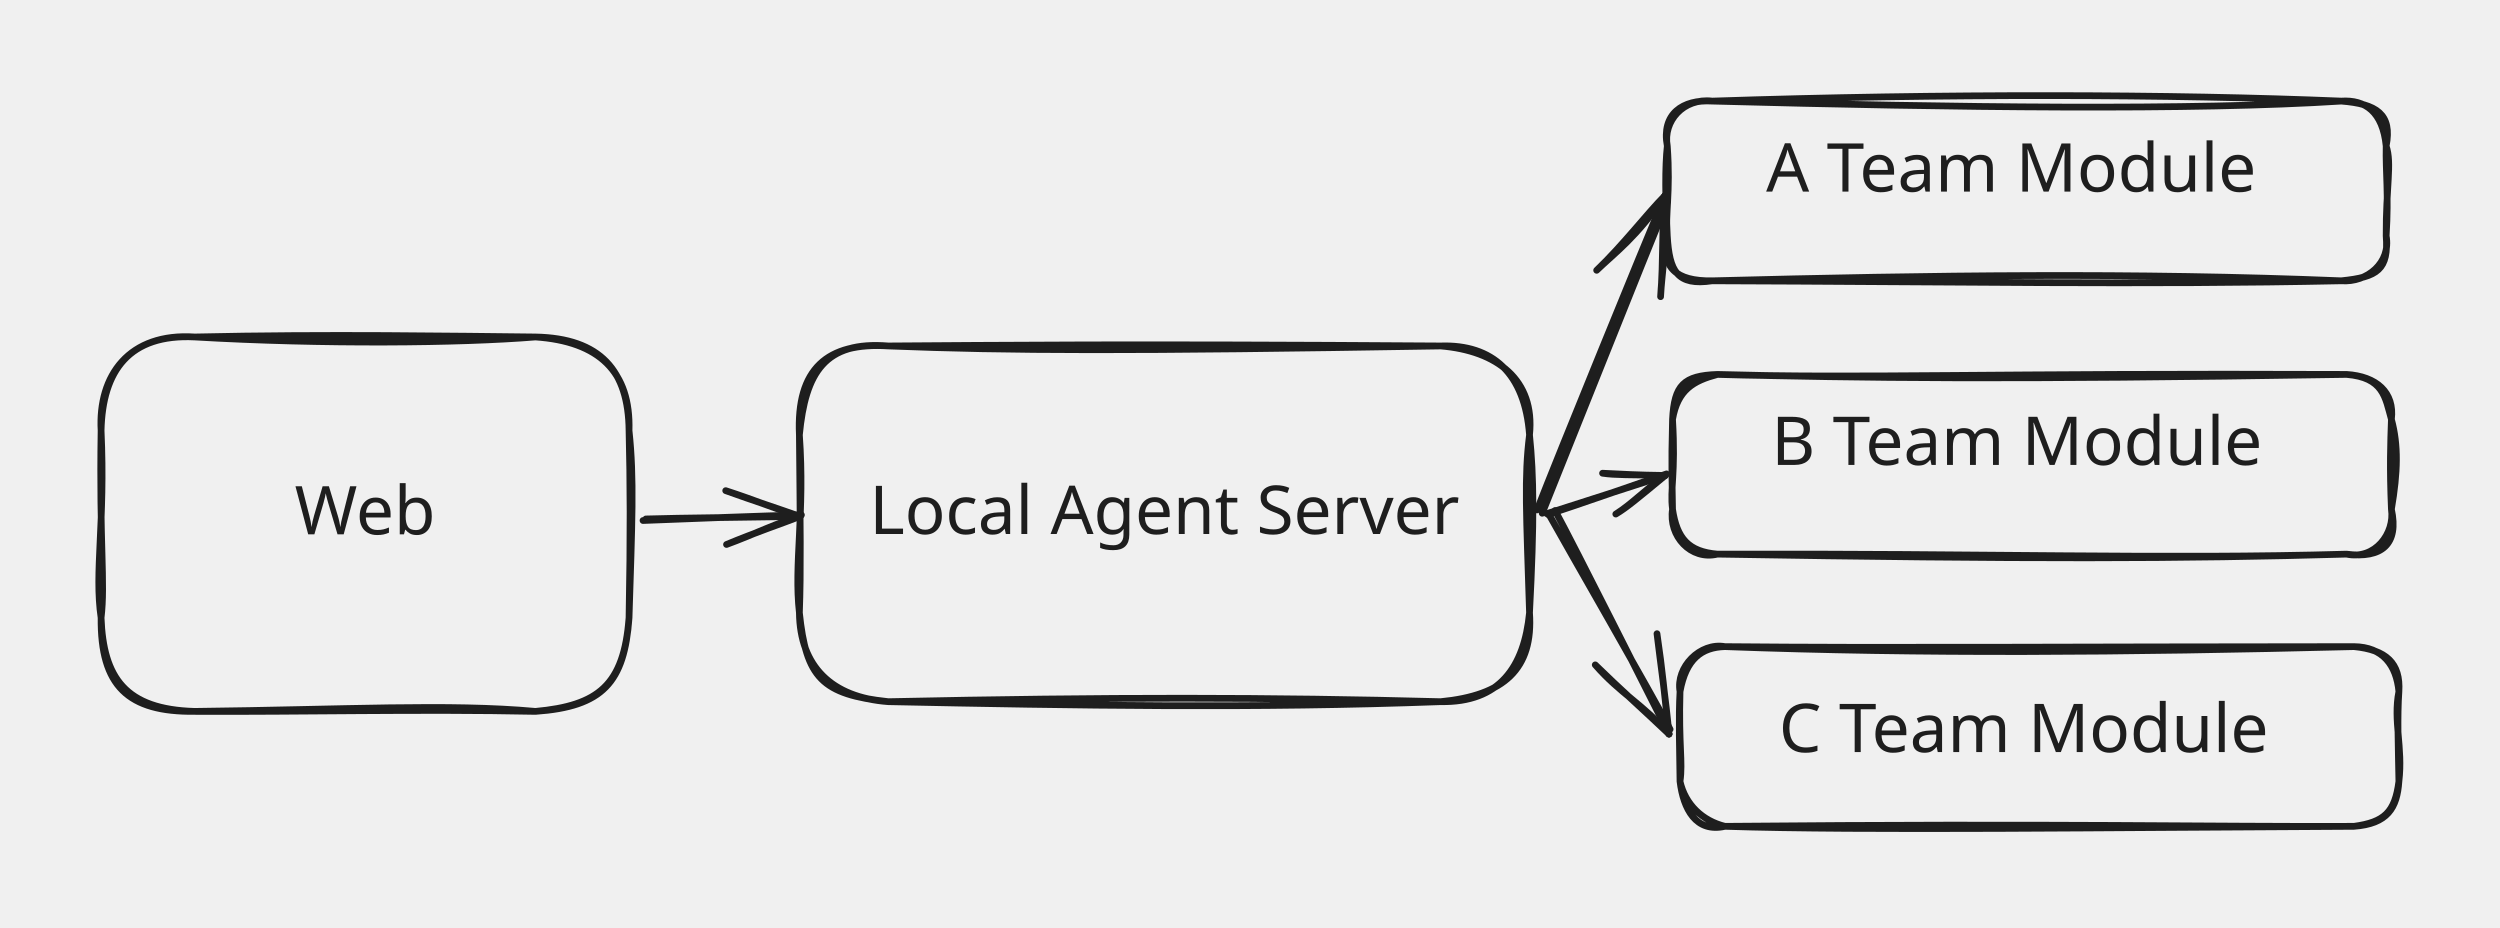
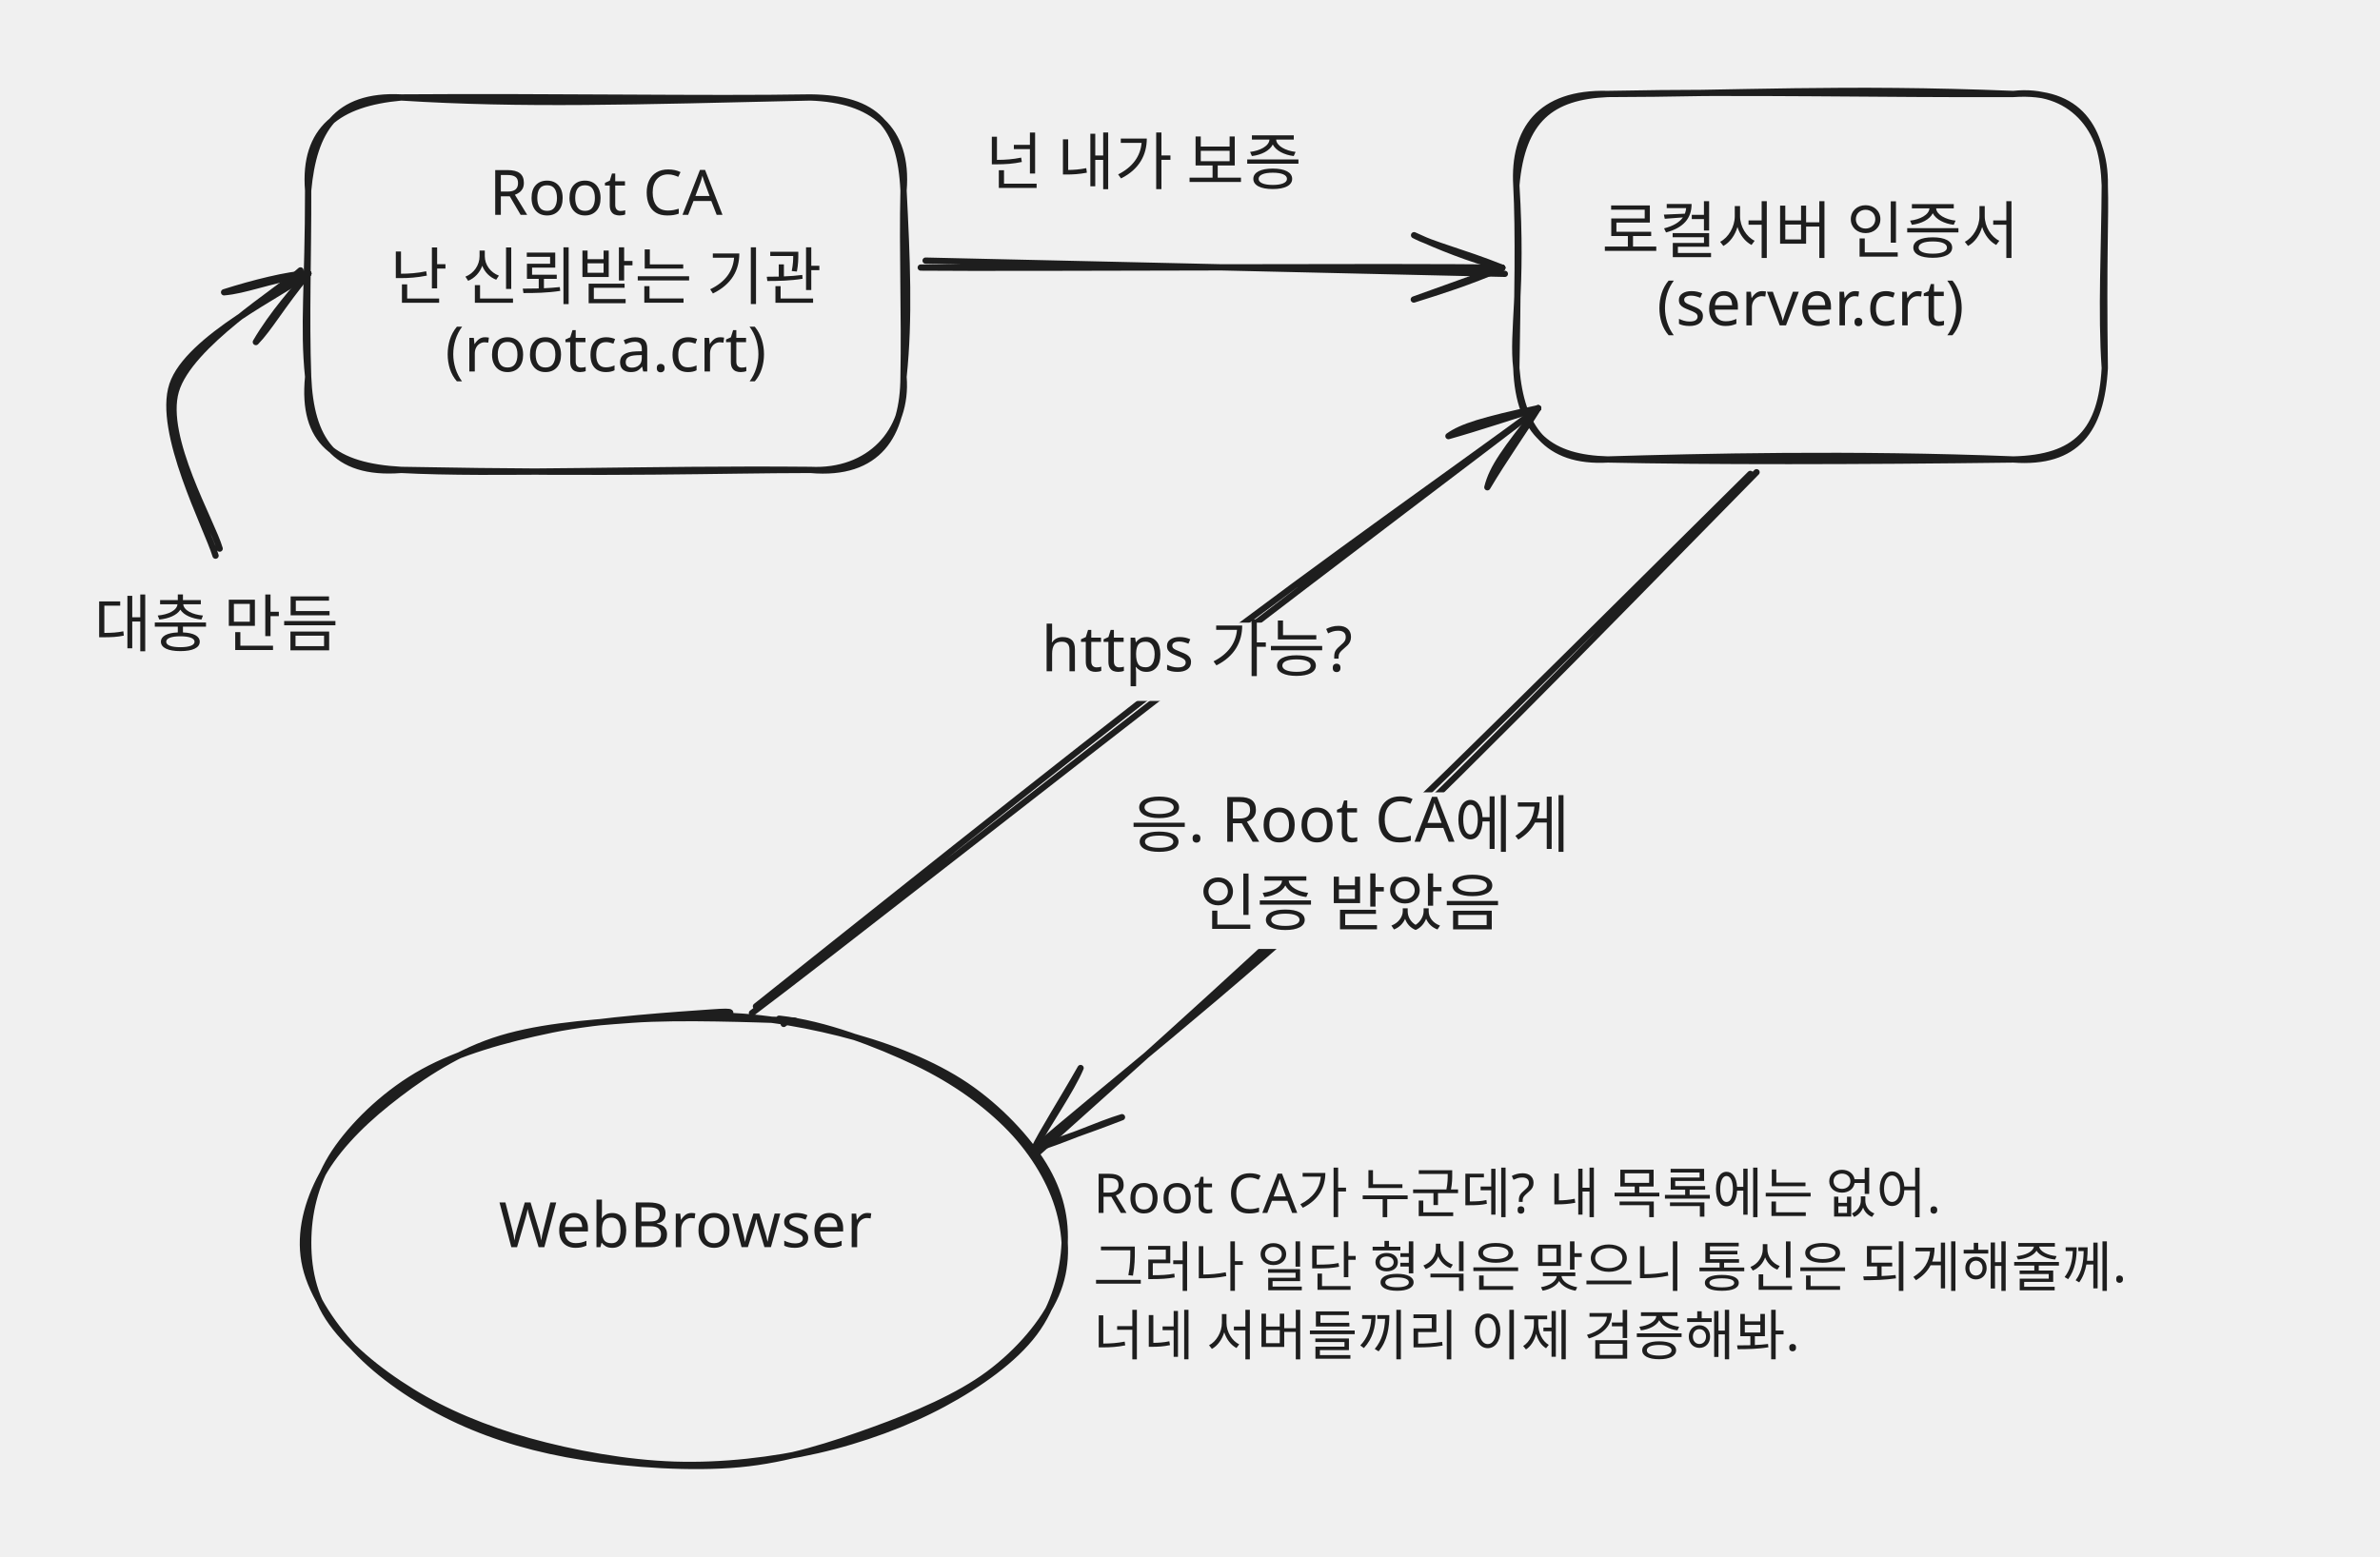
- <svg xmlns="http://www.w3.org/2000/svg" version="1.1" viewBox="0 0 741.889 275.222" width="741.889" height="275.222">
+ <svg xmlns="http://www.w3.org/2000/svg" version="1.1" viewBox="0 0 759.498 496.944" width="759.498" height="496.944">
  
-   eyJ2ZXJzaW9uIjoiMSIsImVuY29kaW5nIjoiYnN0cmluZyIsImNvbXByZXNzZWQiOnRydWUsImVuY29kZWQiOiJ4nN1aW1PbOFx1MDAxNH7nV2Syr8Wro7v6XHUwMDE2oFBuXHUwMDBilGu7s8OYxEm8JHZwXHUwMDFjXHUwMDAy3el/3yNcdTAwMDPxJYmbQMKm686URFKsI+l833eOpH/WKpVq/Njzqlx1MDAxZitV76HudvxG5Fx1MDAwZatcdTAwMWZs+b1cdTAwMTf1/TDAKpp874eDqJ60bMdxr//x99/dXs9p+fFNXHUwMDE43jr1sPv0M6/jdb0g7mPDP/F7pfJP8n+mo8irx27Q6njJXHUwMDBmkqq0L1x1MDAwMcXCP8Ig6Vx1MDAxNlx1MDAxOOOMXHUwMDExY9Sohd/fwu5ir4HVTbfT99JcdTAwMWFbVG3Fd95le/v0e+/mwrvoPz7cXGalSntt+p3OafzYSazqhzj4tK5cdTAwMWZH4a136Tfi9stcZmTKp/0qXG5cdTAwMDetduD17ejTgYQ9t+7Hj7aMkFHp01x1MDAxNHyspCVcdTAwMGb4TXLlXHUwMDAwaEKlYoxcdTAwMTnNR7X294xSXHUwMDA3KyQ1Slx1MDAxMsVp0a7NsFx1MDAxM0bWrt/As/9Sy27c+m1cdTAwMGLNXHUwMDBiXHUwMDFhozZx5Fx1MDAwNv2eXHUwMDFi4Wql7YbPI1x1MDAwNiFcdTAwMWSJj1ZcdTAwMDRAgVZi1KTt+a12bNtcdTAwMDCgrfhwQcBcYlx1MDAwNlx1MDAxOXO8ZFHASEBblU7XzFx1MDAxYdHbbST+8Ve6XHUwMDE0kdv1du1PgkGnk53PoPE8ny9+lHpcdTAwMTJ7LvmRjtK2/1T0wKxcdTAwMTfmPDH2XHUwMDFl0qFn/ObOa5tbt1x1MDAwZe11cFx1MDAwN3/sX8nrs51mddTux4fJr336MY++1cP9kyBuXHLP+4/R2bcv8ugq38tL/25cdTAwMTSFw8x7nz+l0zLoNdwn98Y1oFx1MDAwMMRcYlx1MDAwMTydzI5cdTAwMWbcXHUwMDE256xcdTAwMTPWb1NErGVcZlx1MDAxZUNibvxcdTAwMTlcdTAwMTAyNlx1MDAxNYSSU8OAw8xcdTAwMTicPJcrjUFFlMM5MM2YXHUwMDA0jUPOY1BcbkdRXHUwMDAzXHUwMDEzkLFoXHUwMDEwMukgsIxiSnCtqYZxXGZSUcRcdTAwMWPXkoHlj7dDLlcxhq0yN2XCXHUwMDEwM4ebplaFQXzqf7eLQkmudNvt+p3H3KIm/ouTeOndVHOFtY7fso5cXK2jsV6U8/HYR51cdTAwMWI16PqNRlaJ6tiT61x1MDAwN160O4uChJHf8lx1MDAwM7dzNslcdTAwMTBcdTAwMWO193nElU5mpW7cvmdrk1x0K0VoqVZcdTAwMDIjxdJcdTAwMTecSpDGcFxys+N0/659dHL1cDRcZlx1MDAwZtt78uz8y/ah6aw2TrXgXHUwMDBl44RSQcEoKmVBK0WuVsiCYYvDKYW8WGZUO1x1MDAxNUtcIlx1MDAxY4GPooKgelx1MDAwYjlcdTAwMGVcXFR7LlxyS3HzS2jleZdcdTAwMWVL/1t9XHUwMDE4kjp9XHUwMDE0R2f3wfWsWvlwoJn3uFx1MDAxN1x1MDAxZVxu/4LunJzcrzf3/dm0svS9w4tcdTAwMWE5vDw77m5cdTAwMWVcXFx1MDAxZZ/r7dqnz1vrXHUwMDBieO+u6lx1MDAxZn6N73rB1+3D9b9bXzZcdTAwMGXbu1x1MDAxYlx1MDAwYtN2pWnGSZek7Vx1MDAxOI9NXHUwMDE1d1xulFx1MDAxMPRANjNrTF791WZccqlcdTAwMWRcdExicM1AcJYnXHJcdTAwMTR31HyEMVdcXFx1MDAxMsOXxlx1MDAxOchcdTAwMTJcdTAwMTg8XHUwMDFiLTA61kRcdTAwMGIzgTPGxZ1p5Fx1MDAxMcMoeztHvF7chcTU493E/SBEva7UWmhZ5dSL7rNyvlCt/4lcdTAwMDJcdTAwMTa1vsyu5Us/0VNRTKSioFxymT1P/vz15qHZut/aXHUwMDFlnnc2w93zoN+mwWqj2KadjjZCa0M1pUXxR9G3ibIwhnKGXHUwMDExPFmm+DOH2b1cdEFcdTAwMDTCmMlcdEBcdTAwMTZJk7SNXHUwMDFhXHUwMDAzNlx1MDAwNmtcdTAwMTI406sl/m9W6VlUj4jMdCxJ9fj0bSWpMYdD3p9d9Fwi2lx1MDAxYlxcbV9cdTAwMWPRuz7duO1u7dW3vvJVh1x1MDAwYkdcdTAwMWGihjKayE1cdTAwMDEtkjtW+DlV3Fx1MDAxMMr4XHUwMDEyZU+Aw5XRiFuQXHUwMDA0hKTjaFx1MDAxOZc9MFQwjaHzXHUwMDAy4PFq3UOT2TsmtbXKmed2K4dhY5DVgJzkdbxmXFxcInhx2Jumdjmzi9I2pevlq1omKSrAXHUwMDE0XHUwMDE3XHUwMDAwXGZcYjXH7u+wXHUwMDE2n4Y754PoZO/T9sFZe1d3t1ZcdTAwMWWmKCZcXGBibyjhQKCQ0jLmKI05orabPNn9oNVcdTAwMTQ10ExcdTAwMGLJlEpccl1cdTAwMWRVe0OOOIuqXHTQ88TIr1K1rENcdTAwMTXxQpmmJLMkP0PLo2/ONr27qLlVa1x1MDAxZDS7e91cdTAwMGK4vlt1tHCa4EFQRYyRkFx1MDAwN1x1MDAwYlx1MDAxN8lJXG5cdTAwMDdcZlx1MDAwMpe6TVx1MDAwYlx1MDAxOGxqg5qmiOYmlzWWaJpBSVx1MDAwNozUXHUwMDE3gI3Xp3IgNJ0n+HqbpG38d5I2pevlS5qZut3CLTsqRWdcdTAwMGY8tTiuNcLT0/2LnVx1MDAwYlx1MDAxZTbop2Gztr7qXHUwMDE4XHUwMDA1kcvEclx1MDAxOOXAXHUwMDFkXGZcdTAwMDGXXHUwMDA3zVx1MDAwNemYXCLc7tmS1TrG/P/sSWa2k1xuIFFAXHUwMDE4JWyOXHUwMDAzx+vdYKf9ffN68MBr37ab9Grz+vZg1UGCWpVLwPIoYcSeZDBMl4BJXHUwMDA1ZmlwsdlcdTAwMTllqGSMU6pcdTAwMDVklr5EyYQklGhcdTAwMTDi7eh4vZJRXGaL329TcvO/U7IpXS9CyZ74YVx1MDAwMkApmVxuUI3kXGJcbj1mZoCWX5BYSYBqorO7J5ltiCTSVE93drRSUlx1MDAwYpG5n7FofPKnc0Yqklx1MDAxM0Q66U6Ok7uQMy5lhHCFQd9cIq5cdTAwMDeMS1x1MDAxOf25lJVhWFxueN3BQj92o3jDXHUwMDBmXHUwMDFhftDKXHUwMDFi9nxcdTAwMWRtltP8XHUwMDA09fWBtZI4XHUwMDA0UPHtXHUwMDAxutZgwHAlM81abs8uhsM55uqGcGok5lx1MDAxN2Nj94JGalN+XHUwMDE4bj/eXGa7XT/GXHQ4XHUwMDBl/SAutkhGVLN4bHvu2Crgm7N1ReD27Fx1MDAxYvOBQ/qpkvp28mX0+a9cdTAwMGZcdTAwMTNbT/M5+6xcdTAwMTfdLX3ZWvbv3ITDZLHwhW+YwGxPSjI735RvX68k31x1MDAwMFE8Od1cdTAwMTBaSS558Vx1MDAxYWCxdnn7tSxZfURcdTAwMDLhcuIlQFOIntNzqZRxlDJZKlpcdTAwMWTCmffsYV7CKT9SzFx1MDAxMVx1MDAwZc6dVEpcdTAwMTDJqL2/XHUwMDA1mUZPdMNcdTAwMWO7ac6lYDYgTrE2hW+mmVR+1pczyVx1MDAxMLRcdJghIJVm41x1MDAwNFxiY1x1MDAxNvxKvDbFs+2zPubUi+I1OnWDW1NlpDRk9kSnfFx1MDAwM3NVeU2WJDrvyWvJbSxpT4YnhlHFm82TjqQo12whVzFcdTAwMTbPa3PuPi+R15hcdTAwMDKJ60yRQ0RGx0YkYlx1MDAxM1+Cua1cdTAwMDAllH41rZVcdTAwMWb25CxcdTAwMTLEaGYjXHUwMDE54Fx1MDAxONhNoDVLtFxundPQKVx1MDAxNv1SNDfJ0e2zPu7ji2I5KLlixlBKkFFnp7ny/a1VpbkkI1x1MDAwNI7ZXCJcdTAwMDKgcDDxjiyX5ChcXGiMwTRMXCI6+dTihY4nhG8gKNZhXHUwMDFjsIo8N+fu5NJ4bt1cdTAwMDZwuOpC2otXlKjx+E1atFEmhaI0SaReR3TlZ1x1MDAwMHmT0Fx1MDAxNHw0OqzhRo5zL3fsJI6uSP3qTDfF2e0z5ubTqG7t+fVVt9c7jdHdRkuBbu83njdcbtMxVu99b7hRXHUwMDBly7XnXHUwMDE5tVxc5SU4+LH241/dmIxcdTAwMGIifQ==
+   eyJ2ZXJzaW9uIjoiMSIsImVuY29kaW5nIjoiYnN0cmluZyIsImNvbXByZXNzZWQiOnRydWUsImVuY29kZWQiOiJ4nOVbW29cdTAwMWLHXHUwMDE1ftevWKgvLWBt5n7xSyBSvuhS2ZJcdTAwMWPTSlx1MDAxZFx1MDAxOEtyRa1E7VLkyrJcdTAwMTRcdTAwMThwXHIhMGJcdTAwMTdwkboxXHUwMDEwq3VcbtdpXG4/XGKu0lx1MDAxYUh+kUj/h54hKe7yTtmiTSFrwFwiZ2dnzs6c75zvnDP8csyyxsOdgjt+3lx1MDAxYXfvZJy8ly062+PnTPttt1jyXHUwMDAyXHUwMDFmbpHq91KwVcxUe66GYaF0/pNPnELBznlhOlxi1u1MsFF7zM27XHUwMDFirlx1MDAxZpag41x1MDAxZuC7ZX1Z/T82UdHNhI6fy7vVXHUwMDA3qreiuSRvbZxcdTAwMGb86rSCXHTJlSCq0cErTcFsoZuFuytOvuRGd0zTeFZPTe9u52bXt5J0ZuL6RFHNrCWiSVe8fH4p3MlXhSpcdTAwMDXw7tG9UlhcZtbdlJdcclePXHUwMDE3INbe7alisJVb9d2SeXncaFxyXG5Oxlx1MDAwYndMXHUwMDFiQo3W2lxunLeiljvwjVx1MDAxM2xzQTjjUlxuKmQ0s3meMWYrzVx1MDAxNVdcdTAwMTJWgynGWlx1MDAwNEtcdTAwMDb5oGhcdTAwMDT7XHJ2zb9ItLSTWc+BfH620ScsOn6p4Fx1MDAxNGG3on7b9VfGOlx1MDAxMmzV9XKroWnEylZwcaZcdTAwMTViQsXEK7nVbdCSSU5AssZccjNpYTpb1YcvorUvOlx1MDAxYu60ecLfyufjXHUwMDBi6GfrXHUwMDBieKw3kebQesvd6K1M/1x1MDAwYq1cdTAwMWFcdTAwMTfXuibNXHUwMDBi3TvRq8ZcdTAwMTQlMT1zed73LixfvZZYS0zdubJVhOFcdTAwMWH97p7rPGzt4YvrKXw9vZNHn7mfz09vLaC1ldRu8yzH8zvFYrA96Lguni3xlc+zU1xupWiQTCzemJtIXHUwMDBmNm79U7TcW4WsU8NcdJaYYKIkRUhEu5f3/PXWvchcdTAwMDeZ9VxiWmMxgdtcdTAwMTDdtK4xMGMmu6FcdTAwMTnk4JpcdTAwMTlZXHUwMDA2hnPnXVx1MDAxYW04U9FcdTAwMGLOQtiKIaJMXHUwMDBmpWKW7dTRLDqgOWZq6+jFSoBxXHUwMDExTIr3h2/TjTacnqZqRlJcdTAwMDV+uOTtmm0gqKn1orPh5XeatrGqs7Bui0FcdTAwMTBaycmbfvn+M6vy8Hn5XHUwMDFmXHUwMDA35YPvyl//xTp6c3B0eO+m/9tcInTJOHamXHUwMDE4/m686fnJvJczej6egfdyi01cdTAwMTBcYj1wp41cdTAwMGVcdTAwMWJeNlx1MDAxYnd4XHUwMDE5XHUwMDEwyvF8tzg9iKdcbopezvOd/LX3lFx1MDAxOdbSvdww5jbhMYUqueau8bOyJ9Z7em9CWGtrXHUwMDA0eE5cdTAwMDHwSFx1MDAwZlx1MDAwZfhgd9bdcYO13yOF1pL+0mQyvcNGXHUwMDFi8Fx1MDAxYUlcdTAwMWJjqVx1MDAxOFx1MDAxNURqoiP7V/Pf1IZ7kjFcIojQnFx1MDAwZVx1MDAwZvBK2lJKpSlcdTAwMTKCXHUwMDAxnqIliHlzYVx1MDAwYrhcdTAwMDDwsDHQKXrlY3sgXHUwMDE4oUpqXHUwMDE2veRZcOdobSPg835qajK3XHLe+eLswoVN/Vx1MDAwMdxuz3ElKa0tOpfmlp2pqc3ldOqzuVln62y5c4K7knOCNMeYYoVcdTAwMDZGd+ddXHUwMDFhbXRcdTAwMTNhw0JLjbCAt4057Cq6pcG+QpJwpCXAanjo5lx1MDAxZNx5rK1cdTAwMGVfYWyN8edcdTAwMWbbm9NcdTAwMTNo5vt58/L3zyo/v6rsPSu/3rMq+28qL/fhXHUwMDBi+MOSW1x1MDAwNJVcdTAwMWSmXHUwMDBm7+OtWn34ySRcdTAwMWTIczPyjrAmra2R01x1MDAxNlxiYk2OI13uXHUwMDA367TvT8jNrYlcdTAwMWLzXHUwMDEzRUlcdTAwMTY201x0KqdHXHUwMDFi1oxTm1x1MDAxMI0oM+6OqGhcdTAwMTTzvEDEXHUwMDE2knIkhUYs7tJPXHUwMDFi1p1CbtJO0lx1MDAwMVBcdTAwMTi41NA5ei9v9lx1MDAxZUHvgN7sXHUwMDAz2oxH9yr//dEq//Co/M2rLsYh766EPUxDXHUwMDE4XHUwMDE0utmFJrHbjEDnqVx1MDAwN0I77s3Ta8veXHUwMDAx7ozprnBXQnKIy/XgcO+tXGKjXHR3TW1EhKDgRjGQdVx1MDAxZS2vXHUwMDE5gCttXHUwMDBiLDU4cK1cYiOtgp1cdTAwMWXeXHUwMDE5gq1FUlPGJaI4ts1ccvirloRbmzUgiICPR0BGhkHRSX+KPlx1MDAxNFx1MDAxY5dCp1x1MDAxOCY8P+v5uWbB6unl6Vx1MDAwMXxNXHUwMDE1+ZktIyWyXHUwMDExhfVjgihcdTAwMDJ2XFzCevJYt5xTMFKDWnDOXHUwMDE51ppA/MTb3t31s/1l6lx1MDAxZMo3ySQo1ZJQjrVcdTAwMTIkQmUkkFx0z2DvXHUwMDE1V1RDSNlBpLxTXG6TwcaGXHUwMDE3wspfXHI8P2xd4epSTlx1MDAxYWOw6jpt21x1MDAwZq9cdTAwMTS/12o1XG5mxGZnXHUwMDEwfbJcIlxcVb80Pn9xrmPvXHRYYKqwpFxmMVx1MDAwNDxcdTAwMTnx+ONcdTAwMTNcdTAwMWNcZlx1MDAxZNNcdTAwMWEpxiRcdTAwMTEma9ZvQGDjXG58sskjwjJFLKY6XFxcdTAwMWJyotHG4n9PbD8x606XNKOcI0VcdTAwMDaPgnqHmyNpPyVWJoshIFx1MDAwZWqySNVcdTAwMThIm7xcdTAwMDMloNPMxITDI0tYMZvBxUGRpMJERoamYT1cdTAwMDHQXG6Ab2w8ZUq3XHUwMDE5T0FcdTAwMDVGVMpfo+1cdTAwMWPYTk0gXHUwMDFiVFx1MDAxZfyTXHUwMDA2J6PBMDKmYt1qpkpcdTAwMDKBXHUwMDA2sVx01jVcdTAwMDZN3tF69lx1MDAwZaKaparyYEQkplxcMmAuXHUwMDA0t4lFjVxykNhEMFTIjkb9LFnQ7jpvrlZtP6HB61x1MDAxNlx1MDAxZYruKV1cZpZcdTAwMTVcdTAwMTHFXHUwMDA3T+leLi0nr+GpILc9s7GYWS6hO6nb3oibOypN/CeRQJy1XHUwMDFiPM5tcGncXHUwMDE0QzlX4IuGZ/HIYPEhuERcdTAwMDVY/bhpXHUwMDFmWFx1MDAxN/1cdTAwMDFDuL1HVvn+4dHBPav8n8PKy/1cdTAwMGZcdTAwMWPGdZ/+NEI5N5/3XG6ljlx1MDAwNVx1MDAxNya7XHUwMDA2c1x1MDAxY7yv1vJcdTAwMDRcdTAwMTnZRELOOKV0ei2zckuHszpx41J6xDOy5rxcdTAwMDT4XHUwMDAxToHVg+qp5oysgS7VXHUwMDFjtFx1MDAxMVx1MDAxMWr489CwXHRxovGAJouEqO5Sb2HAf+HqdHqjXHUwMDFlzEmONJVcdTAwMWYtlms8c6JyyzRPqKVLc+70UmYmRTZcdTAwMTLJxIpwXHUwMDA2LrckXHUwMDE3yPXV3O7m6u6t26KwxYJr68mPlkh6J1x1MDAwN1x0itVccoOwn1iIuCnuh8HOiznaXHUwMDE4VNzmQlx1MDAxMyBcdTAwMDNcdTAwMDKMPmmueUKQXHUwMDAwUZ9cdTAwMDDfyIiGMHZ46Vx1MDAxNIyJrSB4h8BcdTAwMTJXq6u4XHUwMDFkg+3ukkrNgbD+mookKTedXHUwMDAwKJXi1Y5TLYX0cSSt7rOTPENNgUrWldMy0FwixZBcdTAwMTj8lGFvXHUwMDBiNpKIXHUwMDE1gtnmPZVh7zpe+K95TW5rolxio1RcdTAwMTLN0fDqmIQpXHUwMDFiJlIwh+BgXHUwMDFlokWPnKZGNoiLudKUKsXjXHUwMDE5hVx1MDAxYYBcdTAwMTkhUkLQc7acJllevpKad29f5WtzQWlu8XIhvHHjXHUwMDAzVUlcdTAwMDbMXHUwMDEw9Eax1Vx1MDAxNItDYCSUXHUwMDA2XHUwMDFlJlx1MDAwNUSltD2XSWzBXHUwMDExhOpMXHUwMDEyqVx1MDAwNKOcta1sU4Kg+T3OUozOgJFcdTAwMDLjNIlcdTAwMTBDXHUwMDA0RXNaXHUwMDEyYmZcdTAwMWJUmWlccp8gYqS034BdQVJcdTAwMWKvXHJcdTAwMWbReGPxvyc+u9nj6CZnXGYxeoKicGdtXHUwMDFmaVx1MDAxYlx08bzNXHSTQOelht1sProp6lx1MDAwNzsxJ0DnIdxcdTAwMWUqq+GmJCEhloP5RIfIokNcdTAwMTJcdTAwMDDkwvJUXCKJs8Jqqr9KsCBcdTAwMDYvf/3PT4dEbPr4+lZi00WkoXJcdTAwMWKBu3JcdTAwMWJFIUxWklx1MDAwZo7b3ofWRlx1MDAxMrdcdTAwMTBh2CZcdTAwMGZccnDBXGZp1lLcXHUwMDA15lx1MDAwM0aZkXo+b3j1XHRCtE3ATmrwiForXHUwMDE0+0lEhFssbWqyhlxmm6OxXFzFqNZxMo+DyErHXHUwMDEyXHUwMDFiZ4HdIID11atcdTAwMDVvXG4t8HnBb6GN1HRutNjNSSpcclx1MDAxMFx1MDAxMVxiXHUwMDA1QmFcdTAwMDVRpYpSvFZUZ1x1MDAxMMadXHUwMDEz4yj6l47PLLeZgDWwMVx1MDAwNbXGXHUwMDE4QnlcdTAwMTmRcXNhXCJtYZZcdTAwMDdoIDVcdTAwMDUj0ne87iAxVzs8Tovb9KjgYpDdnFx1MDAxMVx1MDAxONhGdtb1kbaRUkpzxFx1MDAwNShcdTAwMDXiQNdj0fBOPTpkUlx1MDAxM9BniYC0XHUwMDBm82cpylx1MDAwNiasQWlMPjSeoO1xrFUjJiRi5Fx1MDAxNEziWeE2lf0/21b9V1x1MDAxZpVvXHUwMDFmXHUwMDFmvX5k3fRrh0at8sF3lSdPK/uPhsR5+nCAVs5zQlGHebBVx1JcdTAwMTdtpUuT48FIXGZeXHUwMDFkYc7y4ibZvHJpXHUwMDEyra4s+ElnaoGlRlx1MDAxZOfE/Fx1MDAxYUVcdTAwMWafaGqCOTDBanGkUY5cdTAwMThcdTAwMWHMqYJcdTAwMTjVXHUwMDE0NjrAW3CbwyUl1yZcdTAwMTlcdTAwMTXD1HFNXHUwMDA0XGa/kJieXHUwMDA2XHUwMDAz+rhwXHUwMDA3b8ZcdTAwMTRmMFx1MDAxOFx1MDAwNOvg84Rs6tX/N2rV+uKDvaOfXHUwMDBlyn86+NRUXHUwMDFjrfK/fyx/v1x1MDAwZjgzP/6qfPtV5a+H9k3/6H9vyn9/Vb7/1Krs/1J++C/r7dMnlYf7lX14/oe/VZ5B21x1MDAwM+vtVz9VXHUwMDFlPq+2PX5cbjB9++Sw8mLv6OenMEB570F574VVO51e/uZF+Y+/lF++gtFcdTAwMGUrz59ZR6/vXHUwMDAxmqF/+fCx/WErrWdjJVx1MDAwNjJqXFzVjNpYnVx1MDAxZY07hcJSXGJ61yCtoOhetq480aqM3/bc7URvXGKO1Y2lsUpulfvfXHUwMDFku/t/4phpPCJ9
  <defs>
    <style class="style-fonts">
      @font-face {
        font-family: "Virgil";
        src: url("https://unpkg.com/@excalidraw/excalidraw@undefined/dist/excalidraw-assets/Virgil.woff2");
      }
      @font-face {
        font-family: "Cascadia";
        src: url("https://unpkg.com/@excalidraw/excalidraw@undefined/dist/excalidraw-assets/Cascadia.woff2");
      }
      @font-face {
        font-family: "Assistant";
        src: url("https://unpkg.com/@excalidraw/excalidraw@undefined/dist/excalidraw-assets/Assistant-Regular.woff2");
      }
    </style>
  </defs>
-   <rect x="0" y="0" width="741.889" height="275.222" fill="transparent" />
-   <g stroke-linecap="round" transform="translate(30 100) rotate(0 78.33334 55.55556)">
-     <path d="M27.78 0 C65.61 2.22, 106.67 1.82, 128.89 0 M27.78 0 C66.83 -0.89, 105.38 -0.24, 128.89 0 M128.89 0 C148.18 0.35, 156.52 10.01, 156.67 27.78 M128.89 0 C147.81 1.3, 157.21 10.28, 156.67 27.78 M156.67 27.78 C158.21 41.99, 157.54 55.24, 156.67 83.33 M156.67 27.78 C157.04 42.94, 157.14 58.29, 156.67 83.33 M156.67 83.33 C155.3 102.52, 148.88 109.72, 128.89 111.11 M156.67 83.33 C155.16 103.36, 147.56 109.41, 128.89 111.11 M128.89 111.11 C103.25 108.78, 72.51 110.59, 27.78 111.11 M128.89 111.11 C94.55 110.39, 58.65 111.28, 27.78 111.11 M27.78 111.11 C7.95 111.33, -0.2 103.58, 0 83.33 M27.78 111.11 C7.19 110.53, 0.67 101.15, 0 83.33 M0 83.33 C-2.04 69.59, 1.26 55.17, 0 27.78 M0 83.33 C1.26 73.07, -0.54 61.18, 0 27.78 M0 27.78 C0.4 9.86, 8.44 -0.96, 27.78 0 M0 27.78 C-0.91 11.39, 8.32 -1.32, 27.78 0" stroke="#1e1e1e" stroke-width="2" fill="none" />
+   <rect x="0" y="0" width="759.498" height="496.944" fill="transparent" />
+   <g stroke-linecap="round" transform="translate(98.33351 31.11111) rotate(0 95 59.44443)">
+     <path d="M29.72 0 C68.01 2.43, 104.06 1.29, 160.28 0 M29.72 0 C77.92 -0.35, 127.31 0.56, 160.28 0 M160.28 0 C180.06 0.67, 191.63 9.89, 190 29.72 M160.28 0 C181.35 0.23, 189.02 8.88, 190 29.72 M190 29.72 C191.08 51.13, 191.96 70.51, 190 89.17 M190 29.72 C189.55 49.18, 190.39 69.68, 190 89.17 M190 89.17 C189.96 107.59, 182.03 120.82, 160.28 118.89 M190 89.17 C191.4 106.7, 179.02 119.81, 160.28 118.89 M160.28 118.89 C108.04 118.41, 58.56 120.45, 29.72 118.89 M160.28 118.89 C129.87 118.92, 100.96 120.22, 29.72 118.89 M29.72 118.89 C7.98 120.58, 0.83 108.83, 0 89.17 M29.72 118.89 C8.62 117.73, -2.05 110.11, 0 89.17 M0 89.17 C-1.65 73.28, 0 59.83, 0 29.72 M0 89.17 C-0.69 69.66, 0.07 50.43, 0 29.72 M0 29.72 C1.76 10.61, 8.84 -1.04, 29.72 0 M0 29.72 C-1.57 10.01, 9.71 1.8, 29.72 0" stroke="#1e1e1e" stroke-width="2" fill="none" />
  </g>
-   <g transform="translate(90.32336 143.0556) rotate(0 18.00999 12.5)">
-     <text x="18.01" y="0" font-family="Virgil, Segoe UI Emoji" font-size="20px" fill="#1e1e1e" text-anchor="middle" style="white-space: pre;" direction="ltr" dominant-baseline="text-before-edge">Web</text>
+   <g transform="translate(113.3335 53.05554) rotate(0 80 37.5)">
+     <text x="80" y="0" font-family="Virgil, Segoe UI Emoji" font-size="20px" fill="#1e1e1e" text-anchor="middle" style="white-space: pre;" direction="ltr" dominant-baseline="text-before-edge">Root CA</text>
+     <text x="80" y="25" font-family="Virgil, Segoe UI Emoji" font-size="20px" fill="#1e1e1e" text-anchor="middle" style="white-space: pre;" direction="ltr" dominant-baseline="text-before-edge">난 신뢰받는 기관</text>
+     <text x="80" y="50" font-family="Virgil, Segoe UI Emoji" font-size="20px" fill="#1e1e1e" text-anchor="middle" style="white-space: pre;" direction="ltr" dominant-baseline="text-before-edge">(rootca.crt)</text>
  </g>
-   <g stroke-linecap="round" transform="translate(237.2222 102.6666) rotate(0 108.3333 52.77779)">
-     <path d="M26.39 0 C62.51 1.43, 97.06 1.55, 190.28 0 M26.39 0 C59.63 -0.2, 95.14 -0.65, 190.28 0 M190.28 0 C207.04 1.39, 218.38 10.02, 216.67 26.39 M190.28 0 C205.69 -0.55, 215.32 8.12, 216.67 26.39 M216.67 26.39 C215.07 39.08, 215.75 49.66, 216.67 79.17 M216.67 26.39 C217.93 38.54, 218.1 51.8, 216.67 79.17 M216.67 79.17 C215.1 95.27, 207.77 105.88, 190.28 105.56 M216.67 79.17 C217.84 95.85, 209.13 103.76, 190.28 105.56 M190.28 105.56 C135.5 107.59, 81.89 106.71, 26.39 105.56 M190.28 105.56 C140.36 104.23, 91.59 104.16, 26.39 105.56 M26.39 105.56 C9.54 104.33, 0.17 95.05, 0 79.17 M26.39 105.56 C6.57 103.4, 2.03 98.47, 0 79.17 M0 79.17 C-1.66 64.6, 1.67 49.75, 0 26.39 M0 79.17 C0.46 67.03, 0.25 52.92, 0 26.39 M0 26.39 C1.8 7.72, 7.61 -1.51, 26.39 0 M0 26.39 C-0.91 6.72, 8.24 -1.15, 26.39 0" stroke="#1e1e1e" stroke-width="2" fill="none" />
+   <g stroke-linecap="round" transform="translate(483.8888 30) rotate(0 93.88895 58.33333)">
+     <path d="M29.17 0 C69.7 -0.04, 104.39 -2.19, 158.61 0 M29.17 0 C72.98 -0.89, 117.04 0.19, 158.61 0 M158.61 0 C179.86 -1.45, 187.18 11.08, 187.78 29.17 M158.61 0 C176.49 -1.97, 188.12 10.76, 187.78 29.17 M187.78 29.17 C188.11 39.91, 187.27 51.12, 187.78 87.5 M187.78 29.17 C187.7 48.63, 186.53 69.81, 187.78 87.5 M187.78 87.5 C186.68 107.57, 178.8 116.2, 158.61 116.67 M187.78 87.5 C186.69 107.35, 178.73 118.13, 158.61 116.67 M158.61 116.67 C107.36 114.61, 58.28 115.8, 29.17 116.67 M158.61 116.67 C108.76 117.31, 60.56 117.35, 29.17 116.67 M29.17 116.67 C9.58 117.76, 1.51 106.52, 0 87.5 M29.17 116.67 C11.4 116.22, 0.78 109.04, 0 87.5 M0 87.5 C-1.4 75.78, 2.08 62.8, 0 29.17 M0 87.5 C0.35 65.74, 0.79 43.71, 0 29.17 M0 29.17 C1.85 8.03, 11.28 0.76, 29.17 0 M0 29.17 C-1 11.54, 7.44 -0.57, 29.17 0" stroke="#1e1e1e" stroke-width="2" fill="none" />
  </g>
-   <g transform="translate(251.4956 142.9444) rotate(0 94.05993 12.5)">
-     <text x="94.06" y="0" font-family="Virgil, Segoe UI Emoji" font-size="20px" fill="#1e1e1e" text-anchor="middle" style="white-space: pre;" direction="ltr" dominant-baseline="text-before-edge">Local Agent Server</text>
+   <g transform="translate(502.7778 63.33333) rotate(0 75 25)">
+     <text x="75" y="0" font-family="Virgil, Segoe UI Emoji" font-size="20px" fill="#1e1e1e" text-anchor="middle" style="white-space: pre;" direction="ltr" dominant-baseline="text-before-edge">로컬서버 인증서</text>
+     <text x="75" y="25" font-family="Virgil, Segoe UI Emoji" font-size="20px" fill="#1e1e1e" text-anchor="middle" style="white-space: pre;" direction="ltr" dominant-baseline="text-before-edge">(server.crt)</text>
  </g>
-   <g stroke-linecap="round" transform="translate(494.7779 30) rotate(0 106.6667 26.66667)">
-     <path d="M13.33 0 C85.69 1.94, 156.52 2.8, 200 0 M13.33 0 C81.68 -2.27, 150.36 -2.07, 200 0 M200 0 C207.08 -0.48, 212.33 3.11, 213.33 13.33 M200 0 C210.48 0.82, 215.2 3.84, 213.33 13.33 M213.33 13.33 C215.09 18.59, 213.24 25.43, 213.33 40 M213.33 13.33 C213.15 21.18, 214.11 27.61, 213.33 40 M213.33 40 C214.79 47.92, 207.71 53.93, 200 53.33 M213.33 40 C214.1 49.99, 210.89 52.23, 200 53.33 M200 53.33 C141.9 54.57, 83.45 53.55, 13.33 53.33 M200 53.33 C138.79 50.85, 78.68 51.65, 13.33 53.33 M13.33 53.33 C2.89 54.91, 0.61 50.5, 0 40 M13.33 53.33 C2.43 53.51, -1.9 49.3, 0 40 M0 40 C-0.7 33.61, 1.01 27.49, 0 13.33 M0 40 C-0.59 28.98, -0.68 19.51, 0 13.33 M0 13.33 C-1.32 5.97, 4.78 -1.03, 13.33 0 M0 13.33 C-1.8 3.78, 4.53 -0.54, 13.33 0" stroke="#1e1e1e" stroke-width="2" fill="none" />
-   </g>
-   <g transform="translate(524.1112 41.33334) rotate(0 75.73994 12.5)">
-     <text x="0" y="0" font-family="Virgil, Segoe UI Emoji" font-size="20px" fill="#1e1e1e" text-anchor="start" style="white-space: pre;" direction="ltr" dominant-baseline="text-before-edge">A Team Module</text>
-   </g>
-   <g stroke-linecap="round" transform="translate(496.3333 111.1111) rotate(0 106.6667 26.66667)">
-     <path d="M13.33 0 C56.28 1.04, 96.79 1.65, 200 0 M13.33 0 C54.63 1.26, 94.72 -0.43, 200 0 M200 0 C208.89 0.54, 214.32 5.34, 213.33 13.33 M200 0 C210.97 0.91, 211.5 6.74, 213.33 13.33 M213.33 13.33 C215.41 21, 215.22 28.91, 213.33 40 M213.33 13.33 C213.09 20.28, 212.8 27.46, 213.33 40 M213.33 40 C214.39 47.16, 208.46 55.14, 200 53.33 M213.33 40 C215.59 50.38, 210.53 54.71, 200 53.33 M200 53.33 C146.02 54.88, 92.62 53.06, 13.33 53.33 M200 53.33 C151.68 54.72, 104.94 54.87, 13.33 53.33 M13.33 53.33 C5.45 55.27, -1.25 47.96, 0 40 M13.33 53.33 C4.72 52.61, 1.29 48.68, 0 40 M0 40 C-0.09 32.36, -0.4 28.04, 0 13.33 M0 40 C-0.8 34.01, 0.98 29.8, 0 13.33 M0 13.33 C1.52 4.54, 6.17 1.92, 13.33 0 M0 13.33 C0.51 3.16, 3.25 0.35, 13.33 0" stroke="#1e1e1e" stroke-width="2" fill="none" />
-   </g>
-   <g transform="translate(525.6666 122.4444) rotate(0 76.44994 12.5)">
-     <text x="0" y="0" font-family="Virgil, Segoe UI Emoji" font-size="20px" fill="#1e1e1e" text-anchor="start" style="white-space: pre;" direction="ltr" dominant-baseline="text-before-edge">B Team Module</text>
-   </g>
-   <g stroke-linecap="round" transform="translate(498.5556 191.8889) rotate(0 106.6667 26.66667)">
-     <path d="M13.33 0 C62.51 0.46, 112.74 0.04, 200 0 M13.33 0 C71.52 2.17, 131.17 1.72, 200 0 M200 0 C208.57 0.08, 212.59 5.51, 213.33 13.33 M200 0 C209.54 0.94, 213.87 4.86, 213.33 13.33 M213.33 13.33 C211.58 22.09, 214.56 29.91, 213.33 40 M213.33 13.33 C212.82 20.9, 213.15 29.62, 213.33 40 M213.33 40 C212.8 47.87, 209.98 52.59, 200 53.33 M213.33 40 C212.15 49.21, 208.98 52.09, 200 53.33 M200 53.33 C157.6 53.51, 112.99 52.43, 13.33 53.33 M200 53.33 C126.84 53.66, 54.42 54.66, 13.33 53.33 M13.33 53.33 C4.72 55.31, 0.99 48.18, 0 40 M13.33 53.33 C6.64 51.68, 1.57 46.9, 0 40 M0 40 C0.85 34.21, -0.45 29.21, 0 13.33 M0 40 C-0.11 31.36, -0.44 20.94, 0 13.33 M0 13.33 C1.75 3.67, 6.4 0.19, 13.33 0 M0 13.33 C-1.29 6.07, 5.99 -1.33, 13.33 0" stroke="#1e1e1e" stroke-width="2" fill="none" />
-   </g>
-   <g transform="translate(527.8889 207.6667) rotate(0 75.61994 12.5)">
-     <text x="0" y="0" font-family="Virgil, Segoe UI Emoji" font-size="20px" fill="#1e1e1e" text-anchor="start" style="white-space: pre;" direction="ltr" dominant-baseline="text-before-edge">C Team Module</text>
+   <g transform="translate(30 188.8888) rotate(0 45 12.5)">
+     <text x="0" y="0" font-family="Virgil, Segoe UI Emoji" font-size="20px" fill="#1e1e1e" text-anchor="start" style="white-space: pre;" direction="ltr" dominant-baseline="text-before-edge">대충 만듬</text>
  </g>
  <g stroke-linecap="round">
-     <g transform="translate(191.1112 154.4445) rotate(0 23.33331 -0.5555725)">
-       <path d="M-0.29 0.02 C7.42 -0.29, 38.92 -1.52, 46.71 -1.63 M0.56 -0.44 C8.17 -0.72, 38.73 -1.03, 46.3 -1.19" stroke="#1e1e1e" stroke-width="2" fill="none" />
+     <g transform="translate(69.7976 175.8332) rotate(0 6.743663 -44.44443)">
+       <path d="M0.3 -0.7 C-2.14 -9.23, -17.99 -36.19, -13.69 -50.99 C-9.39 -65.79, 19.35 -83.27, 26.1 -89.52 M-1.01 1.54 C-3.71 -7.39, -19.74 -37.96, -14.8 -52.97 C-9.87 -67.99, 21.62 -82.83, 28.6 -88.53" stroke="#1e1e1e" stroke-width="2" fill="none" />
    </g>
-     <g transform="translate(191.1112 154.4445) rotate(0 23.33331 -0.5555725)">
-       <path d="M24.49 7.13 C32.77 4.11, 40.04 0.44, 46.3 -1.19 M24.49 7.13 C32.88 3.62, 41.16 0.83, 46.3 -1.19" stroke="#1e1e1e" stroke-width="2" fill="none" />
+     <g transform="translate(69.7976 175.8332) rotate(0 6.743663 -44.44443)">
+       <path d="M11.85 -66.65 C16.94 -75.43, 24.83 -84.4, 28.6 -88.53 M11.85 -66.65 C16.21 -71.15, 19.89 -77.9, 28.6 -88.53" stroke="#1e1e1e" stroke-width="2" fill="none" />
    </g>
-     <g transform="translate(191.1112 154.4445) rotate(0 23.33331 -0.5555725)">
-       <path d="M24.25 -8.84 C32.65 -5.81, 40.02 -3.44, 46.3 -1.19 M24.25 -8.84 C32.75 -6.1, 41.12 -2.66, 46.3 -1.19" stroke="#1e1e1e" stroke-width="2" fill="none" />
+     <g transform="translate(69.7976 175.8332) rotate(0 6.743663 -44.44443)">
+       <path d="M1.71 -82.53 C10.62 -85.37, 22.34 -88.38, 28.6 -88.53 M1.71 -82.53 C8.56 -83.13, 14.76 -85.96, 28.6 -88.53" stroke="#1e1e1e" stroke-width="2" fill="none" />
    </g>
  </g>
  <mask />
  <g stroke-linecap="round">
-     <g transform="translate(457.7778 152.2223) rotate(0 18.33337 -46.66667)">
-       <path d="M-0.12 0.09 C6.13 -15.43, 30.73 -77.07, 37.04 -92.48 M-1.65 -0.9 C4.52 -16.81, 29.76 -78.61, 36.28 -94.15" stroke="#1e1e1e" stroke-width="2" fill="none" />
+     <g transform="translate(295.5556 83.98851) rotate(0 92.22223 1.540151)">
+       <path d="M-0.18 -0.79 C30.68 -0.14, 153.93 2.75, 184.67 3.42 M-1.73 1.42 C29.03 1.72, 152.98 0.94, 183.85 1.48" stroke="#1e1e1e" stroke-width="2" fill="none" />
    </g>
-     <g transform="translate(457.7778 152.2223) rotate(0 18.33337 -46.66667)">
-       <path d="M35.01 -64.18 C35.34 -71.4, 36.94 -78.07, 36.28 -94.15 M35.01 -64.18 C35.89 -74.83, 35.38 -86.73, 36.28 -94.15" stroke="#1e1e1e" stroke-width="2" fill="none" />
+     <g transform="translate(295.5556 83.98851) rotate(0 92.22223 1.540151)">
+       <path d="M155.61 11.62 C161.68 9.41, 170.9 6.16, 183.85 1.48 M155.61 11.62 C164.05 8.96, 173.07 6.16, 183.85 1.48" stroke="#1e1e1e" stroke-width="2" fill="none" />
    </g>
-     <g transform="translate(457.7778 152.2223) rotate(0 18.33337 -46.66667)">
-       <path d="M16.04 -72.01 C21.37 -77.16, 27.92 -81.79, 36.28 -94.15 M16.04 -72.01 C24.13 -79.77, 30.85 -88.68, 36.28 -94.15" stroke="#1e1e1e" stroke-width="2" fill="none" />
+     <g transform="translate(295.5556 83.98851) rotate(0 92.22223 1.540151)">
+       <path d="M155.7 -8.9 C161.67 -5.78, 170.86 -3.69, 183.85 1.48 M155.7 -8.9 C163.91 -5.14, 172.9 -1.5, 183.85 1.48" stroke="#1e1e1e" stroke-width="2" fill="none" />
    </g>
  </g>
  <mask />
-   <g stroke-linecap="round">
-     <g transform="translate(458.8889 152.2223) rotate(0 17.77783 -5.555557)">
-       <path d="M0.51 0.45 C6.46 -1.46, 29.8 -9.57, 35.67 -11.59 M0.11 0.21 C6 -1.64, 29.41 -9.21, 35.3 -11.13" stroke="#1e1e1e" stroke-width="2" fill="none" />
+   <g transform="translate(314.4447 41.38882) rotate(0 60 12.5)">
+     <text x="0" y="0" font-family="Virgil, Segoe UI Emoji" font-size="20px" fill="#1e1e1e" text-anchor="start" style="white-space: pre;" direction="ltr" dominant-baseline="text-before-edge">넌 내가 보증</text>
+   </g>
+   <g stroke-linecap="round" transform="translate(97.7775 323.6111) rotate(0 121.1111 71.66668)">
+     <path d="M125.14 0.81 C139.62 -0.12, 156.18 2.66, 170.08 6.13 C183.98 9.6, 197.83 14.88, 208.54 21.64 C219.25 28.41, 228.75 38.18, 234.32 46.74 C239.9 55.29, 242.32 63.8, 241.98 72.99 C241.64 82.18, 238.74 93.29, 232.29 101.87 C225.85 110.45, 214.86 118.24, 203.32 124.48 C191.78 130.72, 177.33 136.07, 163.03 139.32 C148.73 142.56, 132.86 144.42, 117.53 143.94 C102.19 143.46, 85 140.32, 71.01 136.42 C57.02 132.53, 44.24 127.16, 33.57 120.58 C22.9 114.01, 12.46 105.46, 6.97 96.97 C1.49 88.47, 0.16 78.67, 0.68 69.61 C1.2 60.55, 4 51.11, 10.11 42.59 C16.22 34.08, 25.99 24.78, 37.35 18.52 C48.72 12.27, 63.03 8.21, 78.29 5.05 C93.55 1.9, 119.58 0.29, 128.93 -0.39 C138.29 -1.07, 134.56 -0.24, 134.42 0.96 M150.85 1.57 C165.25 3.09, 182.25 9.66, 194.56 15.53 C206.88 21.4, 217.14 28.88, 224.76 36.8 C232.37 44.72, 237.88 54.22, 240.28 63.03 C242.68 71.85, 242.94 81.04, 239.18 89.7 C235.42 98.36, 227.42 107.81, 217.73 115 C208.04 122.2, 194.29 128.06, 181.05 132.85 C167.81 137.64, 153.72 142.3, 138.31 143.75 C122.9 145.2, 103.56 143.84, 88.6 141.53 C73.65 139.22, 60.5 135.36, 48.58 129.88 C36.66 124.39, 25.2 116.81, 17.06 108.62 C8.92 100.42, 1.89 89.97, -0.27 80.72 C-2.43 71.47, -0.26 61.83, 4.1 53.12 C8.45 44.41, 16.6 35.86, 25.85 28.46 C35.09 21.05, 46.56 13.13, 59.58 8.7 C72.6 4.27, 88.52 3, 103.99 1.89 C119.45 0.78, 144.31 1.81, 152.37 2.03 C160.42 2.26, 152.72 2.17, 152.32 3.24" stroke="#1e1e1e" stroke-width="2" fill="none" />
+   </g>
+   <g transform="translate(162.3402 382.6018) rotate(0 56.40995 12.5)">
+     <text x="56.41" y="0" font-family="Virgil, Segoe UI Emoji" font-size="20px" fill="#1e1e1e" text-anchor="middle" style="white-space: pre;" direction="ltr" dominant-baseline="text-before-edge">WebBrowser</text>
+   </g>
+   <g mask="url(#mask-eCQ2Vhgzqhz_v6pu4oTkC)" stroke-linecap="round">
+     <g transform="translate(240.8839 322.1435) rotate(0 124.1414 -95.33208)">
+       <path d="M0.35 -0.9 C23.94 -19.65, 99.22 -79.9, 140.41 -111.4 C181.6 -142.9, 229.62 -176.59, 247.5 -189.9 M-0.92 1.25 C23.16 -16.84, 100.94 -77.94, 142.76 -110.12 C184.58 -142.31, 232.51 -178.45, 249.98 -191.84" stroke="#1e1e1e" stroke-width="2" fill="none" />
    </g>
-     <g transform="translate(458.8889 152.2223) rotate(0 17.77783 -5.555557)">
-       <path d="M20.61 0.33 C25.67 -2.88, 28.38 -6.17, 35.3 -11.13 M20.61 0.33 C23.77 -1.55, 26.95 -4.22, 35.3 -11.13" stroke="#1e1e1e" stroke-width="2" fill="none" />
+     <g transform="translate(240.8839 322.1435) rotate(0 124.1414 -95.33208)">
+       <path d="M233.76 -166.6 C235.35 -172.95, 239.33 -178.29, 249.98 -191.84 M233.76 -166.6 C238.88 -175.28, 245.81 -185.07, 249.98 -191.84" stroke="#1e1e1e" stroke-width="2" fill="none" />
    </g>
-     <g transform="translate(458.8889 152.2223) rotate(0 17.77783 -5.555557)">
-       <path d="M16.68 -11.79 C22.88 -11.49, 26.73 -11.24, 35.3 -11.13 M16.68 -11.79 C20.58 -11.2, 24.56 -11.39, 35.3 -11.13" stroke="#1e1e1e" stroke-width="2" fill="none" />
+     <g transform="translate(240.8839 322.1435) rotate(0 124.1414 -95.33208)">
+       <path d="M221.34 -182.93 C225.62 -185.97, 232.14 -187.97, 249.98 -191.84 M221.34 -182.93 C230.89 -185.61, 242.35 -189.46, 249.98 -191.84" stroke="#1e1e1e" stroke-width="2" fill="none" />
    </g>
  </g>
-   <mask />
-   <g stroke-linecap="round">
-     <g transform="translate(460.0001 152.2223) rotate(0 17.22223 32.22221)">
-       <path d="M-0.47 0.22 C5.42 10.78, 29.98 53.45, 35.61 64.2 M1.48 -0.71 C7.29 9.95, 29.59 54.46, 35.28 65.61" stroke="#1e1e1e" stroke-width="2" fill="none" />
+   <mask id="mask-eCQ2Vhgzqhz_v6pu4oTkC">
+     <rect x="0" y="0" fill="#fff" width="589.167" height="612.808" />
+     <rect x="325.711" y="198.75" fill="#000" width="112.52" height="25" opacity="1" />
+   </mask>
+   <g transform="translate(325.7114 198.75) rotate(0 39.70241 28.09582)">
+     <text x="56.26" y="0" font-family="Virgil, Segoe UI Emoji" font-size="20px" fill="#1e1e1e" text-anchor="middle" style="white-space: pre;" direction="ltr" dominant-baseline="text-before-edge">https 가능?</text>
+   </g>
+   <g mask="url(#mask-72sjRaGLYaDDqYbWULKau)" stroke-linecap="round">
+     <g transform="translate(558.9929 150.2777) rotate(0 -114.622 108.6779)">
+       <path d="M-0.43 1 C-21.91 22.18, -90.69 90.93, -128.72 127.17 C-166.76 163.41, -212.02 203.39, -228.66 218.43 M1.55 0.47 C-19.55 21.81, -87.88 92.43, -126.32 128.46 C-164.77 164.49, -212.18 201.64, -229.12 216.65" stroke="#1e1e1e" stroke-width="2" fill="none" />
    </g>
-     <g transform="translate(460.0001 152.2223) rotate(0 17.22223 32.22221)">
-       <path d="M13.4 45.08 C20.96 53.73, 27.24 56.49, 35.28 65.61 M13.4 45.08 C20.49 52.03, 27.85 58.54, 35.28 65.61" stroke="#1e1e1e" stroke-width="2" fill="none" />
+     <g transform="translate(558.9929 150.2777) rotate(0 -114.622 108.6779)">
+       <path d="M-214.16 190.65 C-217.18 197.78, -224.34 207.92, -229.12 216.65 M-214.16 190.65 C-220.07 201.1, -226.46 211.06, -229.12 216.65" stroke="#1e1e1e" stroke-width="2" fill="none" />
    </g>
-     <g transform="translate(460.0001 152.2223) rotate(0 17.22223 32.22221)">
-       <path d="M31.72 35.83 C33.44 47.38, 33.82 53.13, 35.28 65.61 M31.72 35.83 C32.92 45.77, 34.33 55.28, 35.28 65.61" stroke="#1e1e1e" stroke-width="2" fill="none" />
+     <g transform="translate(558.9929 150.2777) rotate(0 -114.622 108.6779)">
+       <path d="M-200.95 206.35 C-208.14 208.5, -219.44 213.7, -229.12 216.65 M-200.95 206.35 C-212.08 210.69, -223.63 214.53, -229.12 216.65" stroke="#1e1e1e" stroke-width="2" fill="none" />
    </g>
  </g>
-   <mask />
+   <mask id="mask-72sjRaGLYaDDqYbWULKau">
+     <rect x="0" y="0" fill="#fff" width="888.237" height="467.634" />
+     <rect x="346.611" y="252.917" fill="#000" width="168.5" height="50" opacity="1" />
+   </mask>
+   <g transform="translate(346.6105 252.9166) rotate(0 98.59565 6.813187)">
+     <text x="84.25" y="0" font-family="Virgil, Segoe UI Emoji" font-size="20px" fill="#1e1e1e" text-anchor="middle" style="white-space: pre;" direction="ltr" dominant-baseline="text-before-edge">응. Root CA에게 </text>
+     <text x="84.25" y="25" font-family="Virgil, Segoe UI Emoji" font-size="20px" fill="#1e1e1e" text-anchor="middle" style="white-space: pre;" direction="ltr" dominant-baseline="text-before-edge">인증 받았음</text>
+   </g>
+   <g transform="translate(348.8889 373.6111) rotate(0 190.3047 32.77779)">
+     <text x="0" y="0" font-family="Virgil, Segoe UI Emoji" font-size="17.481px" fill="#1e1e1e" text-anchor="start" style="white-space: pre;" direction="ltr" dominant-baseline="text-before-edge">Root CA가 누군데? 내 목록에는 없어.</text>
+     <text x="0" y="21.852" font-family="Virgil, Segoe UI Emoji" font-size="17.481px" fill="#1e1e1e" text-anchor="start" style="white-space: pre;" direction="ltr" dominant-baseline="text-before-edge">그러나 일단 형식은 맞으니 통신은 되게해줄께.</text>
+     <text x="0" y="43.704" font-family="Virgil, Segoe UI Emoji" font-size="17.481px" fill="#1e1e1e" text-anchor="start" style="white-space: pre;" direction="ltr" dominant-baseline="text-before-edge">너네 서버들끼리 이제 검증해봐.</text>
+   </g>
</svg>
